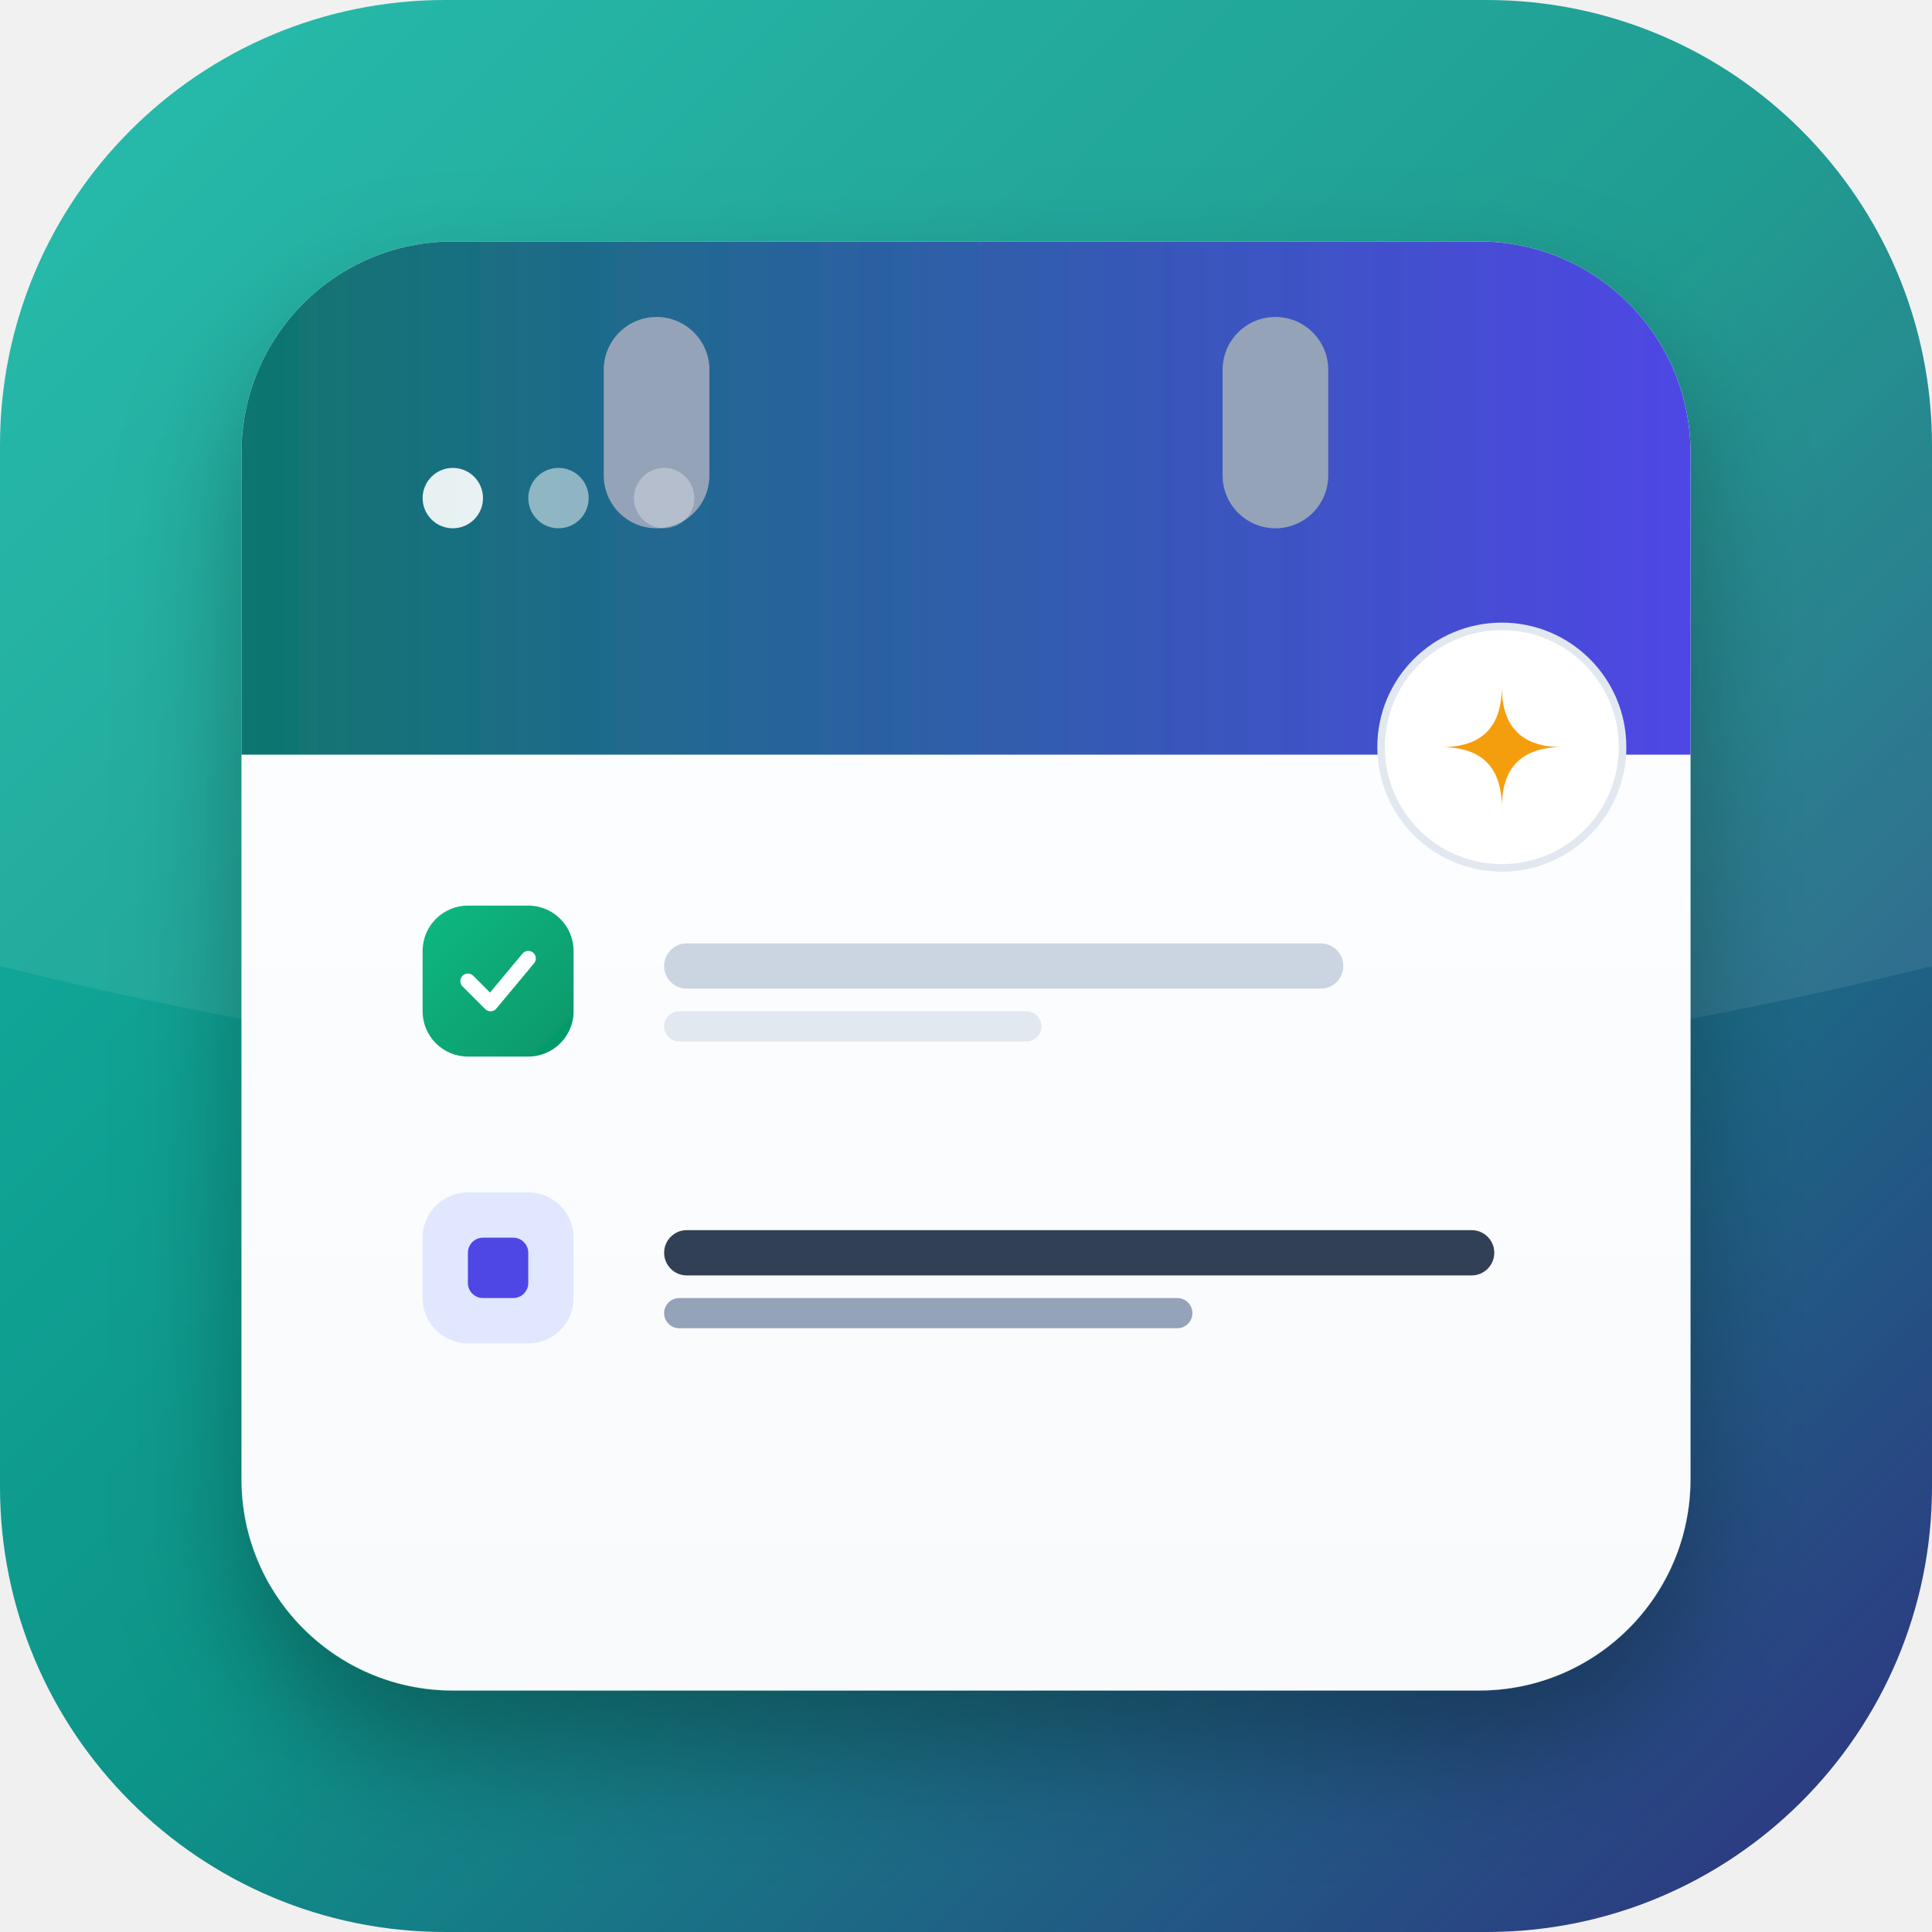
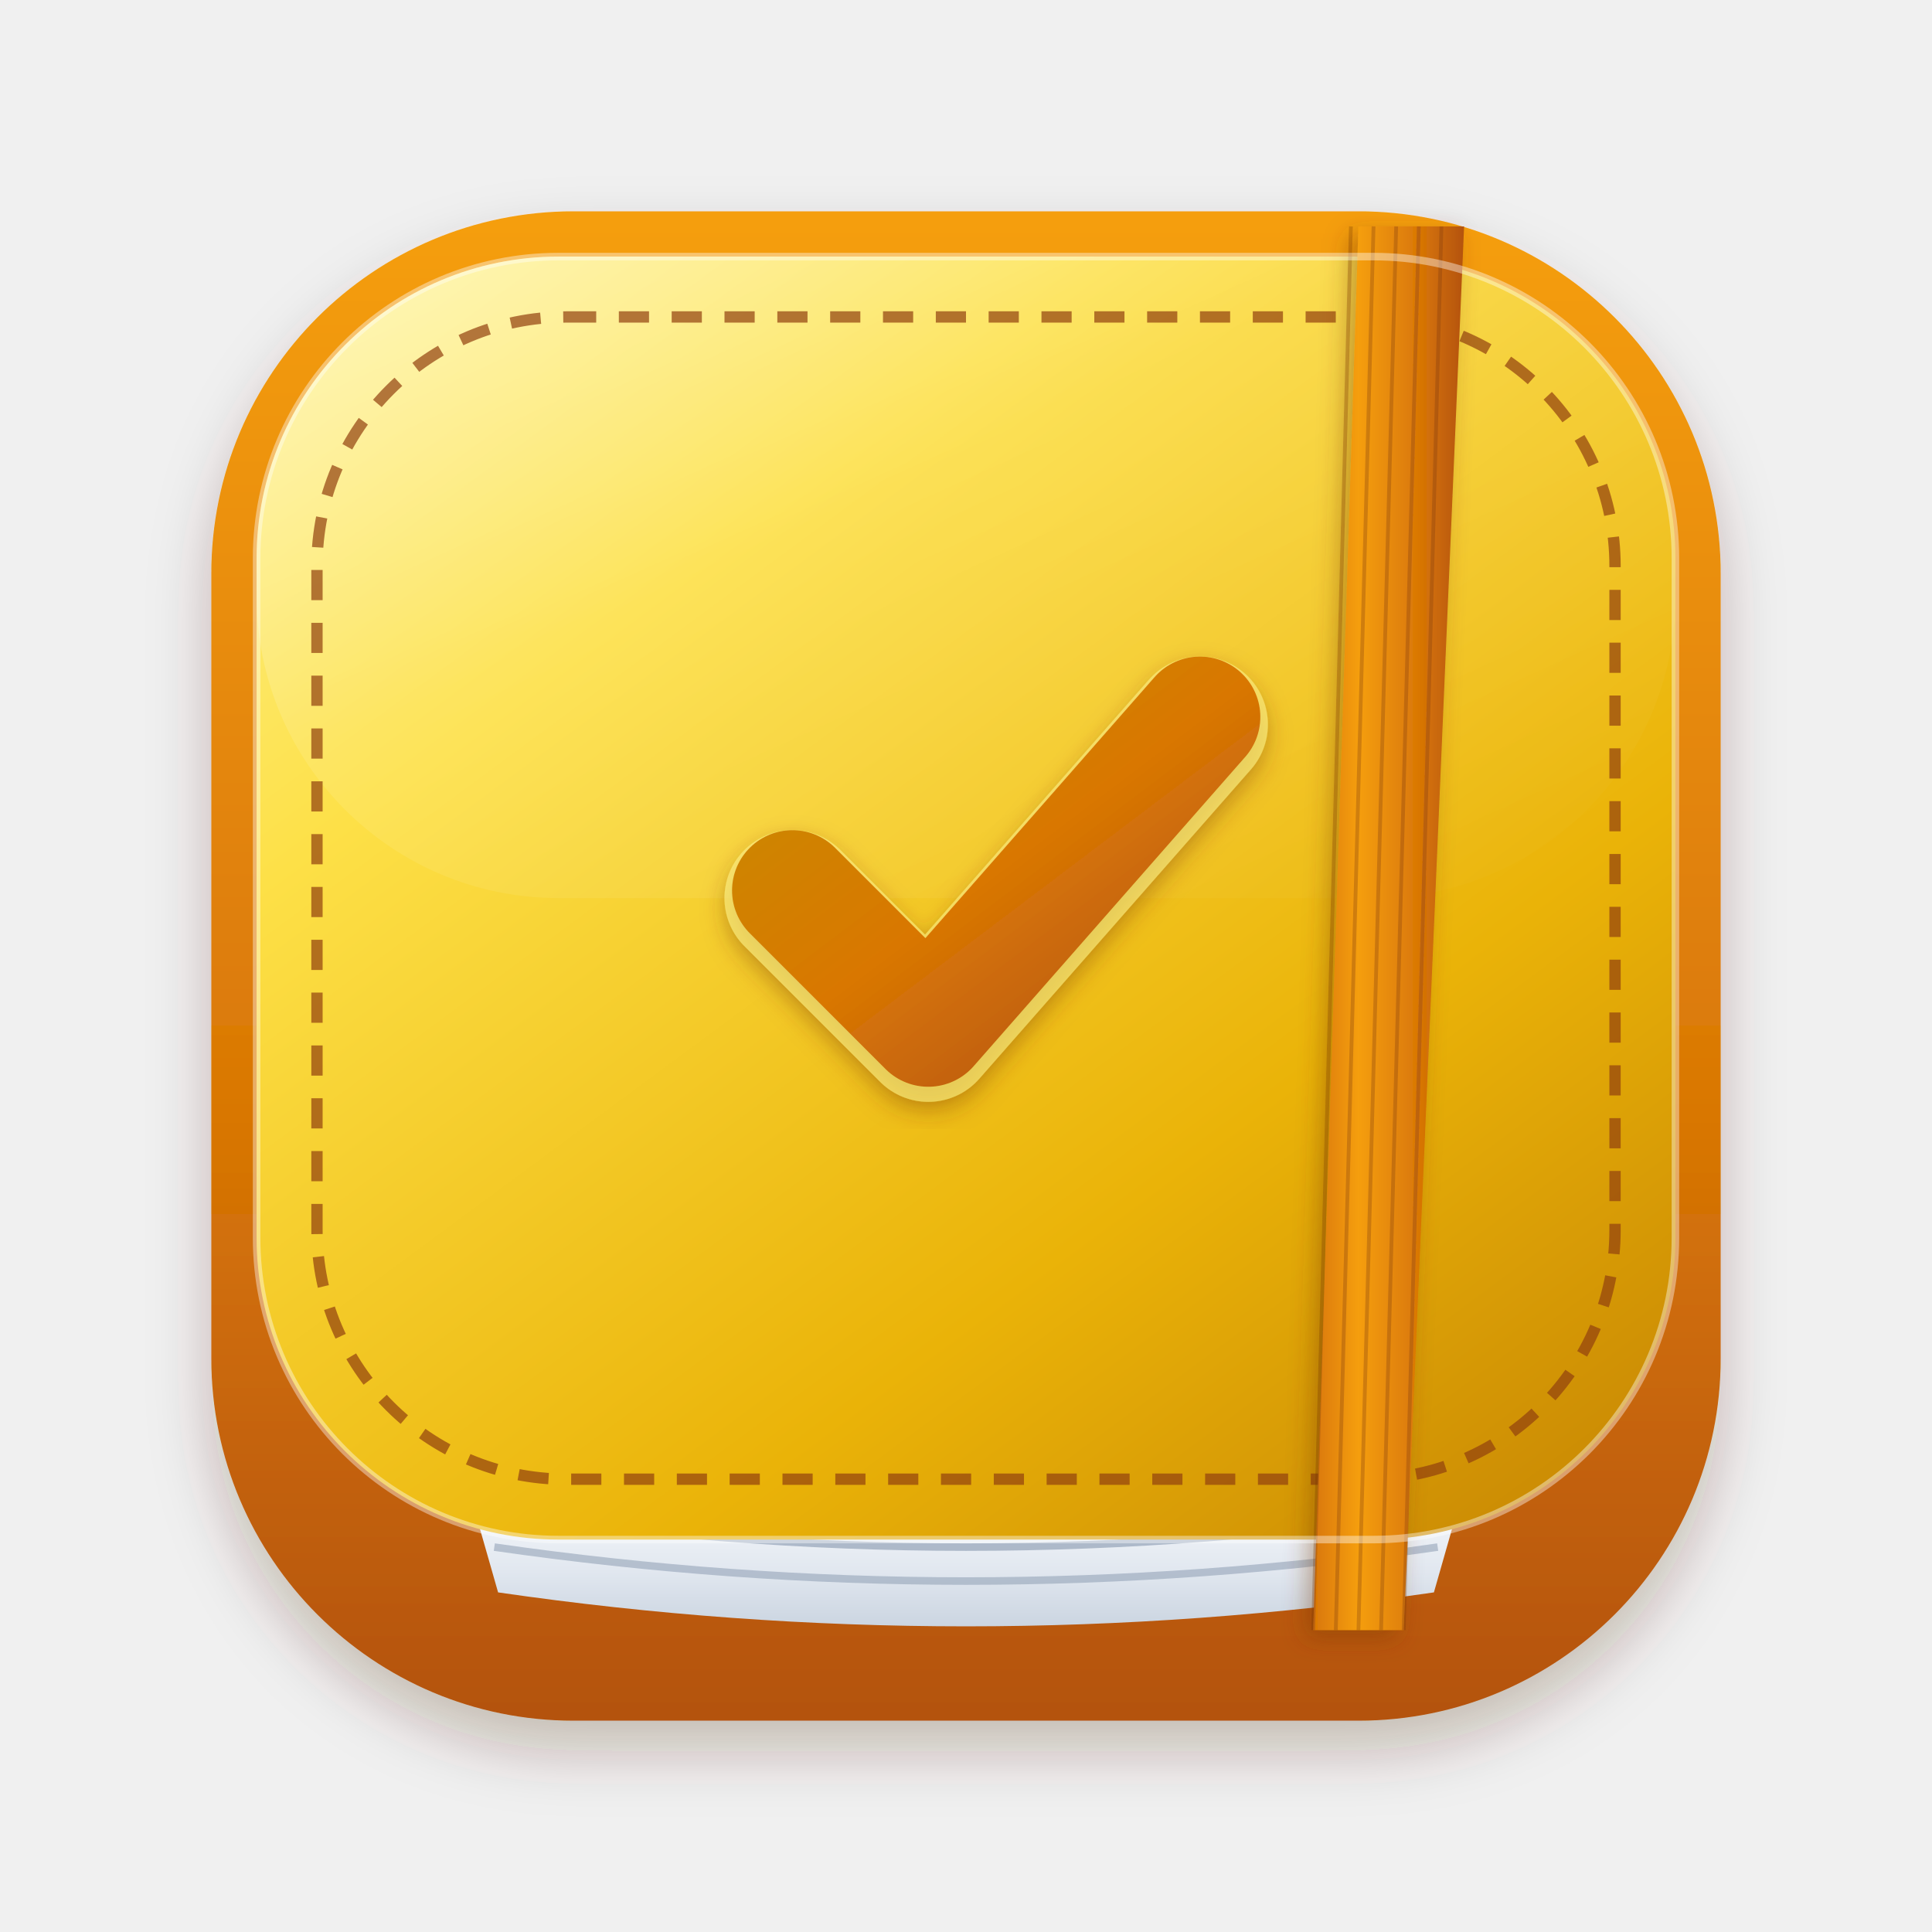
<svg xmlns="http://www.w3.org/2000/svg" viewBox="0 0 512 512" width="512" height="512">
  <defs>
-     <linearGradient id="bgGrad" x1="0%" y1="0%" x2="100%" y2="100%">
-       <stop offset="0%" stop-color="#14b8a6" />
-       <stop offset="50%" stop-color="#0d9488" />
-       <stop offset="100%" stop-color="#312e81" />
+     <filter id="iconShadow" x="-20%" y="-20%" width="140%" height="140%">
+       <feDropShadow dx="0" dy="24" stdDeviation="20" flood-color="#7c2d12" flood-opacity="0.35" />
+       <feDropShadow dx="0" dy="8" stdDeviation="8" flood-color="#451a03" flood-opacity="0.25" />
+     </filter>
+     <filter id="embossShadow" x="-30%" y="-30%" width="160%" height="160%">
+       <feComponentTransfer in="SourceAlpha">
+         <feFuncA type="linear" slope="0.7" />
+       </feComponentTransfer>
+       <feGaussianBlur stdDeviation="3" result="blur" />
+       <feOffset dx="0" dy="3" result="offset" />
+       <feComposite operator="out" in2="SourceAlpha" result="inverse" />
+       <feFlood flood-color="#78350f" flood-opacity="0.7" result="color" />
+       <feComposite operator="in" in2="inverse" result="shadow" />
+       <feComposite operator="over" in2="SourceGraphic" />
+     </filter>
+     <filter id="strapShadow" x="-30%" y="-20%" width="160%" height="140%">
+       <feDropShadow dx="-2" dy="2" stdDeviation="3" flood-color="#78350f" flood-opacity="0.4" />
+     </filter>
+     <linearGradient id="backCasingGrad" x1="0%" y1="0%" x2="0%" y2="100%">
+       <stop offset="0%" stop-color="#f59e0b" />
+       <stop offset="60%" stop-color="#d97706" />
+       <stop offset="100%" stop-color="#b45309" />
    </linearGradient>
-     <linearGradient id="cardGrad" x1="0%" y1="0%" x2="0%" y2="100%">
+     <linearGradient id="coverGrad" x1="10%" y1="0%" x2="90%" y2="100%">
+       <stop offset="0%" stop-color="#fef08a" />
+       <stop offset="25%" stop-color="#fde047" />
+       <stop offset="70%" stop-color="#eab308" />
+       <stop offset="100%" stop-color="#ca8a04" />
+     </linearGradient>
+     <linearGradient id="checkmarkGrad" x1="0%" y1="0%" x2="100%" y2="100%">
+       <stop offset="0%" stop-color="#ca8a04" />
+       <stop offset="50%" stop-color="#d97706" />
+       <stop offset="100%" stop-color="#b45309" />
+     </linearGradient>
+     <linearGradient id="pagesGrad" x1="0%" y1="0%" x2="0%" y2="100%">
      <stop offset="0%" stop-color="#ffffff" />
-       <stop offset="100%" stop-color="#f8fafc" />
+       <stop offset="30%" stop-color="#f8fafc" />
+       <stop offset="70%" stop-color="#e2e8f0" />
+       <stop offset="100%" stop-color="#cbd5e1" />
    </linearGradient>
-     <linearGradient id="headerGrad" x1="0%" y1="0%" x2="100%" y2="0%">
-       <stop offset="0%" stop-color="#0f766e" />
-       <stop offset="100%" stop-color="#4f46e5" />
+     <linearGradient id="strapGrad" x1="0%" y1="0%" x2="100%" y2="0%">
+       <stop offset="0%" stop-color="#d97706" />
+       <stop offset="30%" stop-color="#f59e0b" />
+       <stop offset="70%" stop-color="#d97706" />
+       <stop offset="100%" stop-color="#b45309" />
    </linearGradient>
-     <linearGradient id="accentGrad" x1="0%" y1="0%" x2="100%" y2="100%">
-       <stop offset="0%" stop-color="#10b981" />
-       <stop offset="100%" stop-color="#059669" />
+     <linearGradient id="glossGrad" x1="0%" y1="0%" x2="100%" y2="100%">
+       <stop offset="0%" stop-color="#ffffff" stop-opacity="0.4" />
+       <stop offset="40%" stop-color="#ffffff" stop-opacity="0.1" />
+       <stop offset="100%" stop-color="#ffffff" stop-opacity="0" />
    </linearGradient>
-     <filter id="dropShadow" x="-20%" y="-20%" width="140%" height="140%">
-       <feDropShadow dx="0" dy="16" stdDeviation="16" flood-color="#000000" flood-opacity="0.3" />
-     </filter>
  </defs>
-   <rect width="512" height="512" rx="118" fill="url(#bgGrad)" />
-   <path d="M 0 0 L 512 0 L 512 256 Q 256 320 0 256 Z" fill="#ffffff" opacity="0.08" />
-   <g filter="url(#dropShadow)" transform="translate(64, 64)">
-     <rect width="384" height="384" rx="56" fill="url(#cardGrad)" />
-     <path d="M 0 56 A 56 56 0 0 1 56 0 L 328 0 A 56 56 0 0 1 384 56 L 384 136 L 0 136 Z" fill="url(#headerGrad)" />
-     <g fill="#94a3b8">
-       <rect x="96" y="20" width="28" height="56" rx="14" />
-       <rect x="260" y="20" width="28" height="56" rx="14" />
-     </g>
-     <circle cx="56" cy="68" r="8" fill="#ffffff" opacity="0.9" />
-     <circle cx="84" cy="68" r="8" fill="#ffffff" opacity="0.5" />
-     <circle cx="112" cy="68" r="8" fill="#ffffff" opacity="0.3" />
-     <g transform="translate(48, 176)">
-       <rect x="0" y="0" width="40" height="40" rx="12" fill="url(#accentGrad)" />
-       <path d="M 12 20 L 18 26 L 28 14" fill="none" stroke="#ffffff" stroke-width="4" stroke-linecap="round" stroke-linejoin="round" />
-       <rect x="64" y="10" width="180" height="12" rx="6" fill="#cbd5e1" />
-       <rect x="64" y="28" width="100" height="8" rx="4" fill="#e2e8f0" />
-     </g>
-     <g transform="translate(48, 252)">
-       <rect x="0" y="0" width="40" height="40" rx="12" fill="#e0e7ff" />
-       <rect x="12" y="12" width="16" height="16" rx="4" fill="#4f46e5" />
-       <rect x="64" y="10" width="220" height="12" rx="6" fill="#334155" />
-       <rect x="64" y="28" width="140" height="8" rx="4" fill="#94a3b8" />
-     </g>
-     <g transform="translate(310, 110)">
-       <circle cx="24" cy="24" r="32" fill="#ffffff" stroke="#e2e8f0" stroke-width="2" />
-       <path d="M 24 8 Q 24 24 8 24 Q 24 24 24 40 Q 24 24 40 24 Q 24 24 24 8 Z" fill="#f59e0b" />
-     </g>
+   <g filter="url(#iconShadow)">
+     <rect x="56" y="56" width="400" height="400" rx="96" fill="url(#backCasingGrad)" />
  </g>
+   <g transform="translate(0, 0)">
+     <path d="M 120 380 Q 256 405 392 380 L 380 422 Q 256 440 132 422 Z" fill="url(#pagesGrad)" />
+     <path d="M 125 390 Q 256 412 387 390" stroke="#cbd5e1" stroke-width="2" fill="none" opacity="0.8" />
+     <path d="M 128 400 Q 256 420 384 400" stroke="#94a3b8" stroke-width="2" fill="none" opacity="0.7" />
+     <path d="M 131 410 Q 256 428 381 410" stroke="#94a3b8" stroke-width="2" fill="none" opacity="0.6" />
+   </g>
+   <rect x="68" y="68" width="376" height="340" rx="80" fill="url(#coverGrad)" />
+   <rect x="68" y="68" width="376" height="170" rx="80" fill="url(#glossGrad)" />
+   <rect x="84" y="84" width="344" height="308" rx="66" fill="none" stroke="#92400e" stroke-width="3" stroke-dasharray="8 6" opacity="0.7" />
+   <g filter="url(#embossShadow)">
+     <path d="M 210 236 L 246 272 L 318 190" fill="none" stroke="#fef08a" stroke-width="36" stroke-linecap="round" stroke-linejoin="round" opacity="0.6" transform="translate(0, 2)" />
+     <path d="M 210 236 L 246 272 L 318 190" fill="none" stroke="url(#checkmarkGrad)" stroke-width="32" stroke-linecap="round" stroke-linejoin="round" />
+   </g>
+   <g filter="url(#strapShadow)">
+     <path d="M 360 60 C 362 60 386 60 388 60 L 372 432 C 370 432 350 432 348 432 Z" fill="url(#strapGrad)" />
+     <path d="M 358 60 L 348 432 M 364 60 L 354 432 M 370 60 L 360 432 M 376 60 L 366 432 M 382 60 L 372 432" stroke="#78350f" stroke-width="1" opacity="0.3" />
+   </g>
+   <rect x="68" y="68" width="376" height="340" rx="80" fill="none" stroke="#ffffff" stroke-width="2" opacity="0.4" />
</svg>
